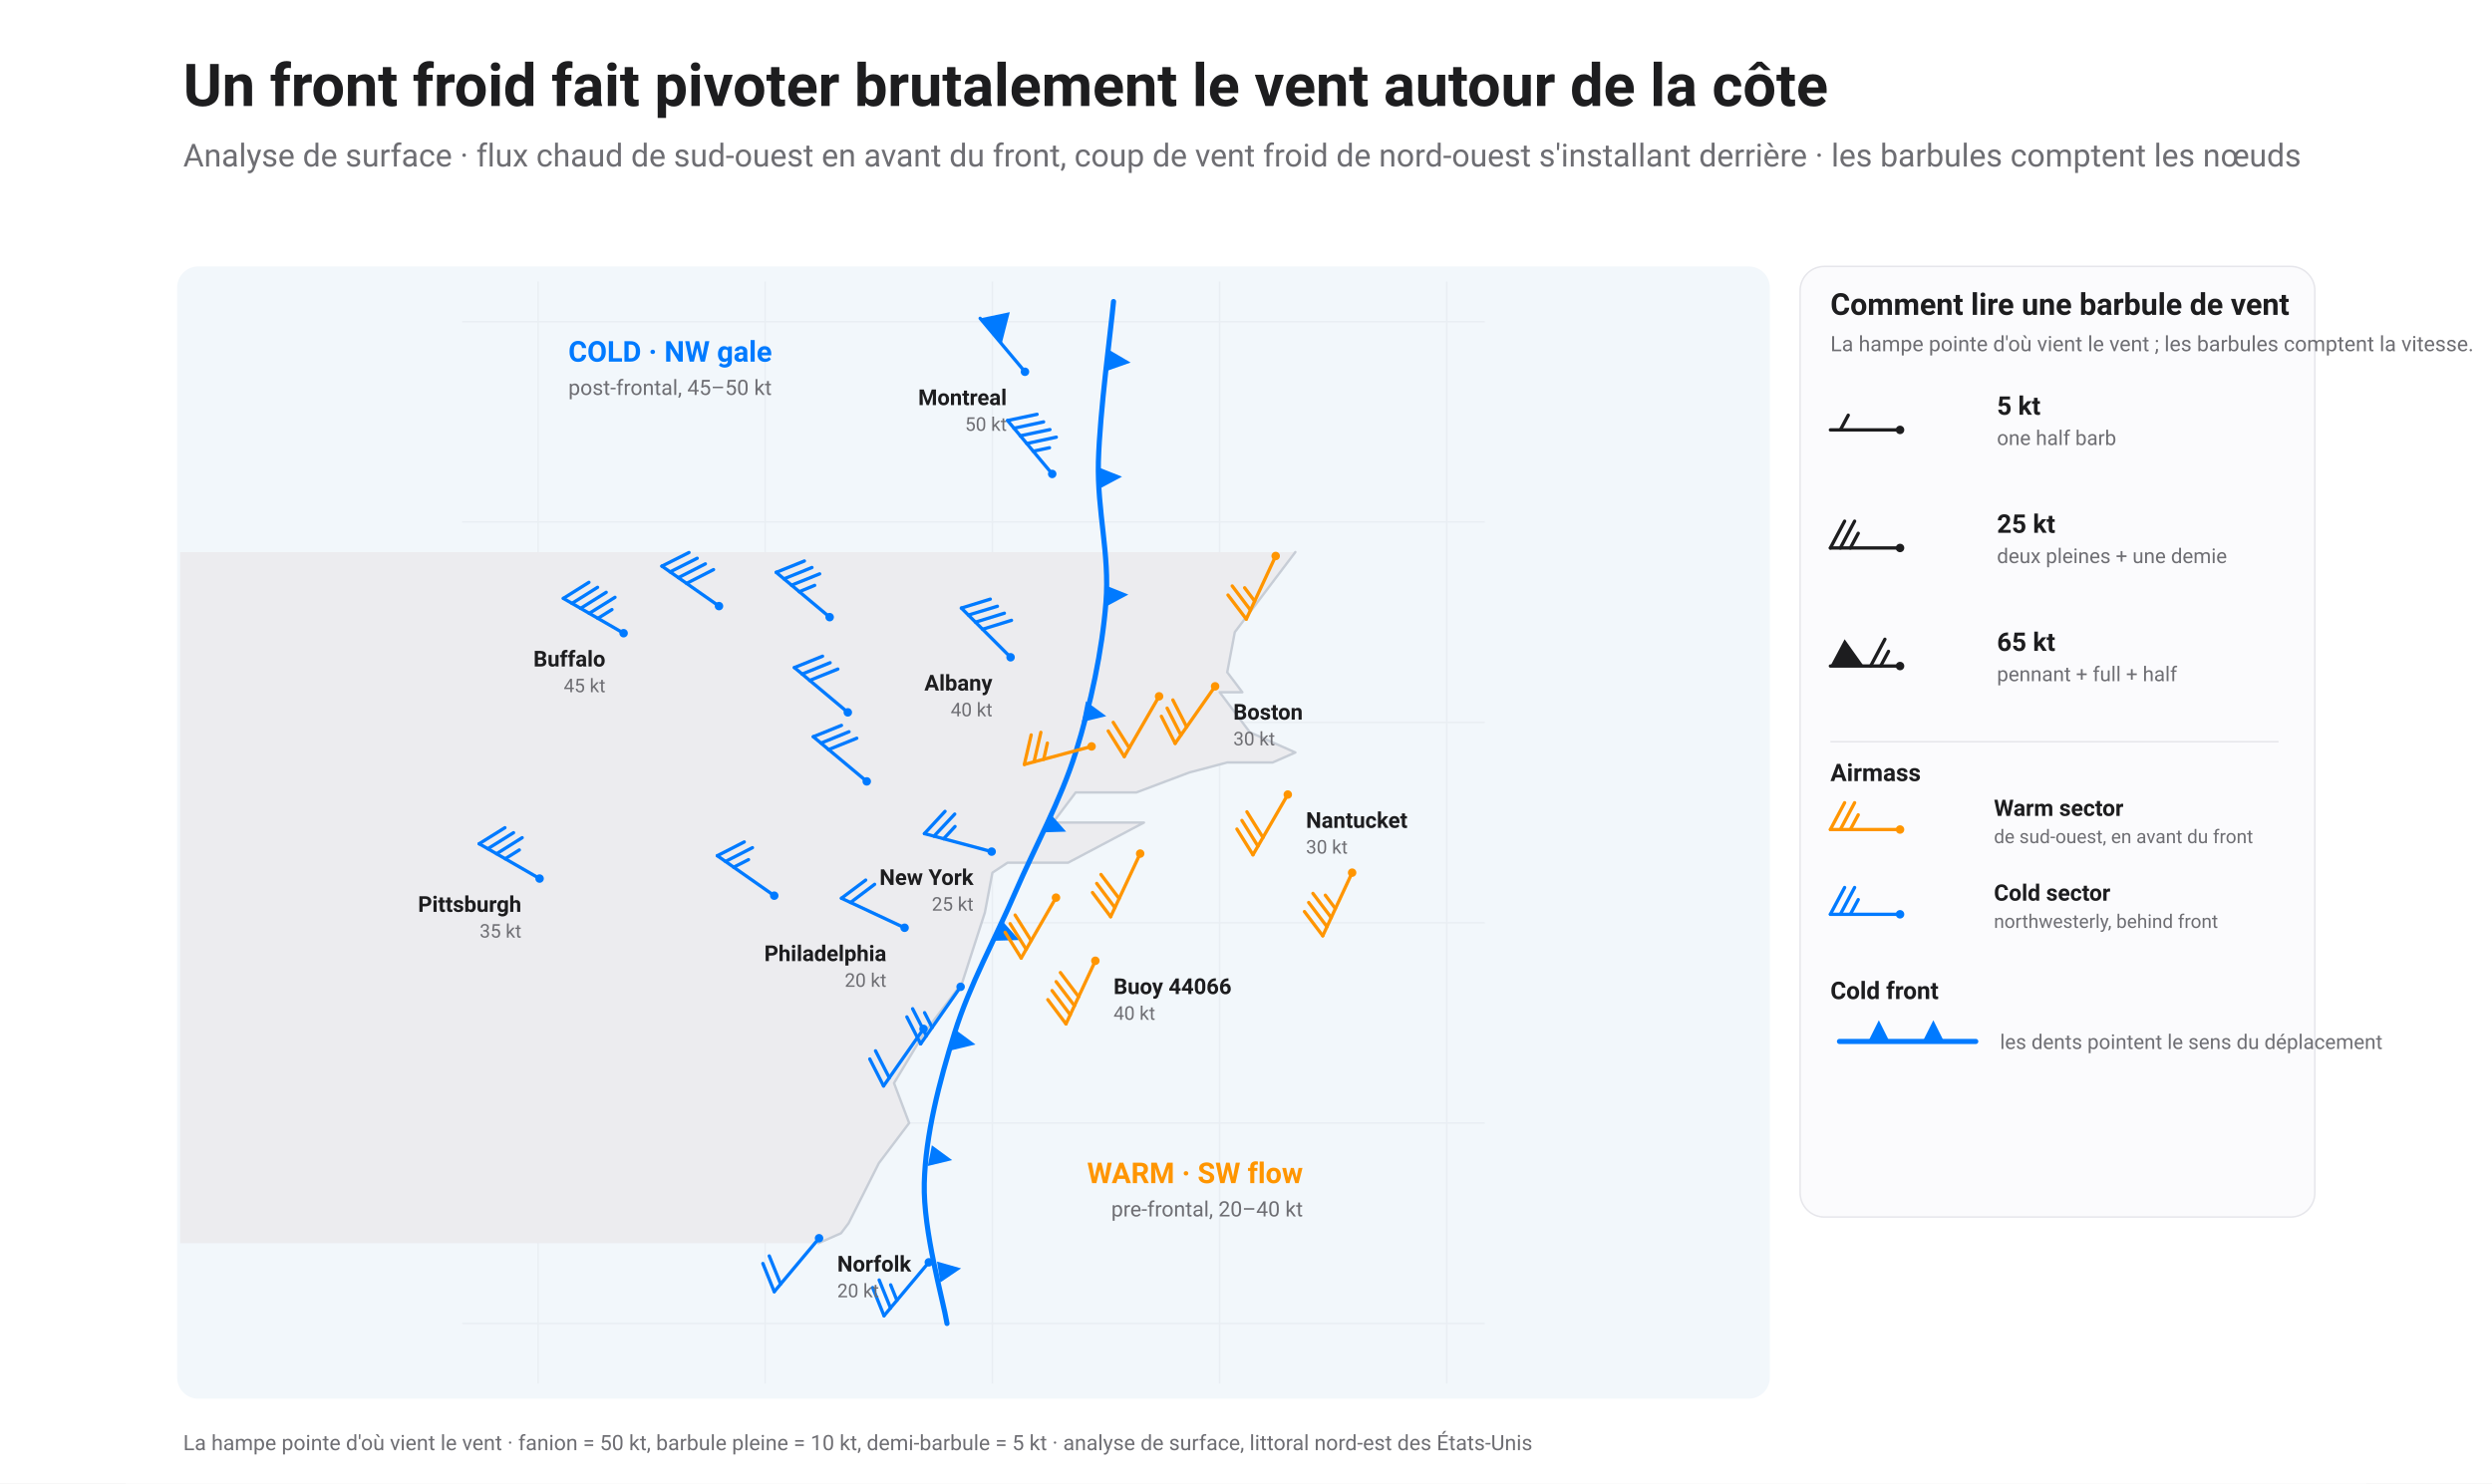
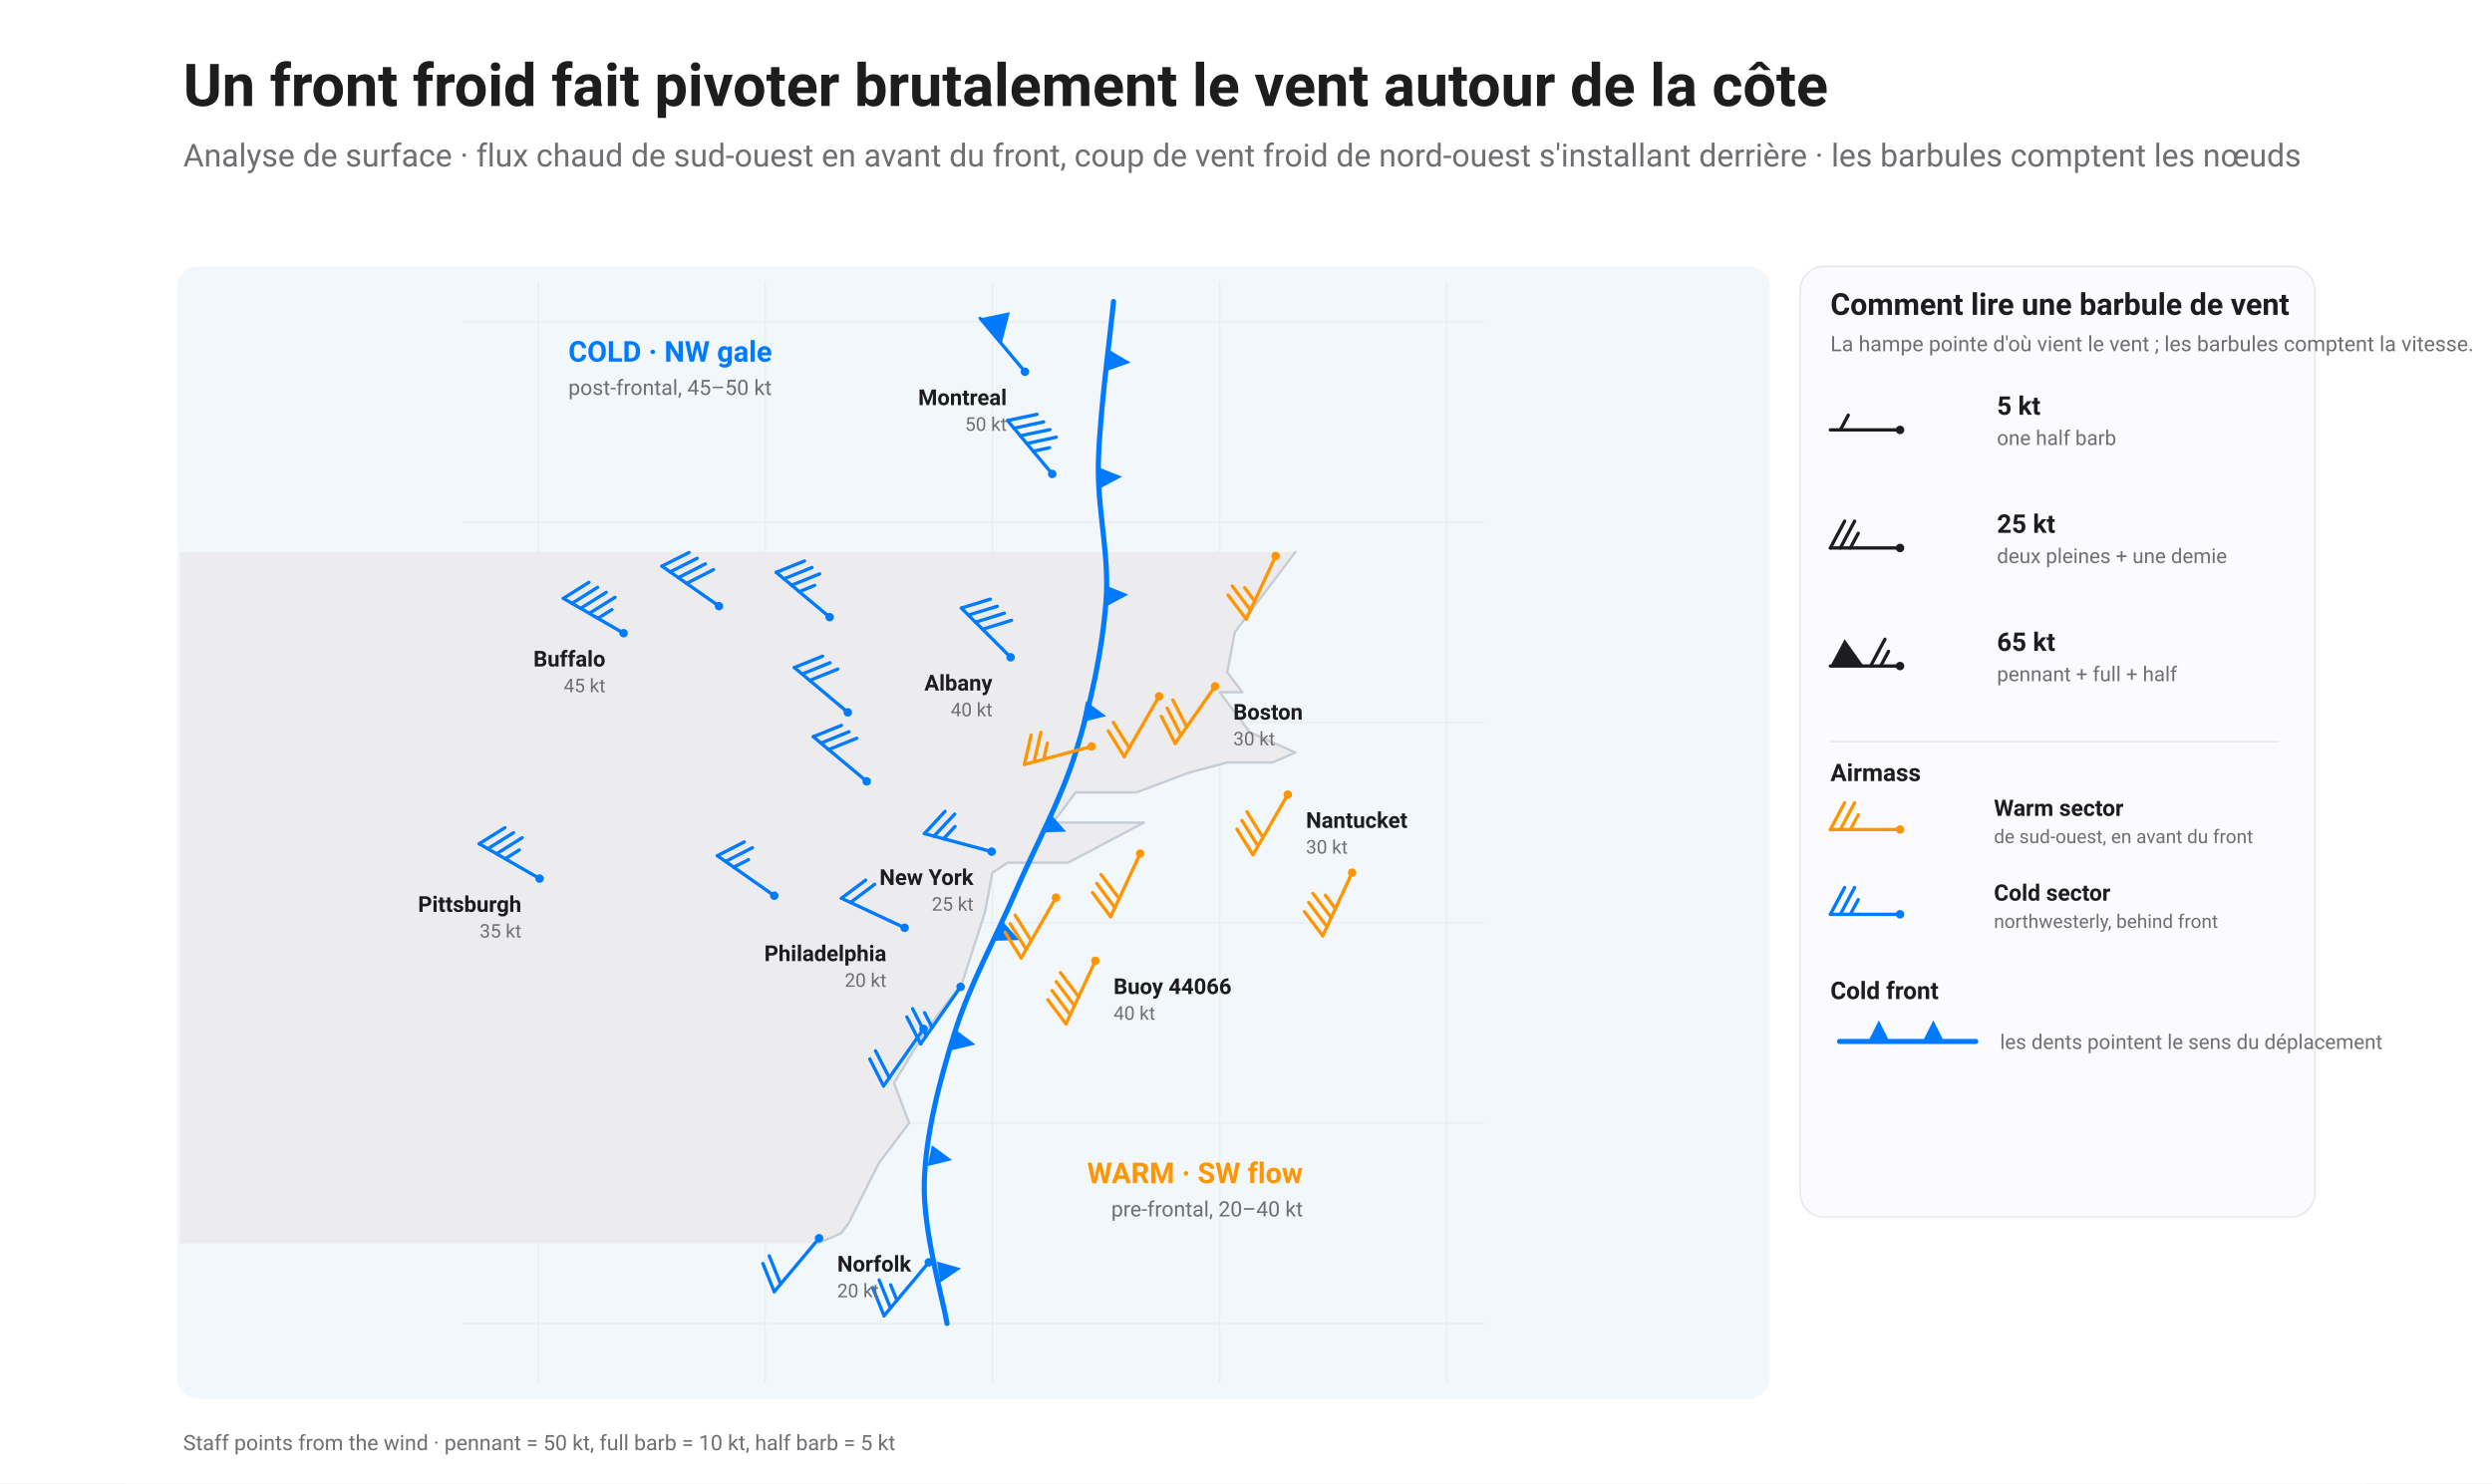
<svg xmlns="http://www.w3.org/2000/svg" width="1646" height="980" viewBox="0 0 1646 980" font-family="Roboto, system-ui, sans-serif" role="img" aria-labelledby="wb-title wb-desc">
  <rect width="1646" height="980" fill="#FFFFFF" />
  <g transform="translate(83,0)">
    <style>.stn { transition: transform.16s ease; transform-box: fill-box; transform-origin: center; }
.stn:hover,.stn:focus { transform: scale(1.16); }
.stn:focus { outline: none; }
@media (prefers-reduced-motion: reduce) {.stn { transition: none; } }</style>
    <rect width="1480" height="980" fill="#FFFFFF" />
    <text x="38.0" y="70" font-size="39" font-weight="700" fill="#1D1D1F">Un front froid fait pivoter brutalement le vent autour de la côte</text>
    <text x="38.0" y="110" font-size="21" fill="#6E6E73">Analyse de surface · flux chaud de sud-ouest en avant du front, coup de vent froid de nord-ouest s'installant derrière · les barbules comptent les nœuds</text>
    <rect x="34.0" y="176.0" width="1052.0" height="748.0" rx="14" fill="#F2F7FB" />
    <g stroke="#E9EEF3" stroke-width="1" fill="none">
      <path d="M222.3,874.3 L897.7,874.3" />
      <path d="M222.3,741.9 L897.7,741.9" />
      <path d="M222.3,609.6 L897.7,609.6" />
      <path d="M222.3,477.2 L897.7,477.2" />
      <path d="M222.3,344.8 L897.7,344.8" />
      <path d="M222.3,212.5 L897.7,212.5" />
      <path d="M272.4,914.0 L272.4,186.0" />
      <path d="M422.4,914.0 L422.4,186.0" />
      <path d="M572.5,914.0 L572.5,186.0" />
      <path d="M722.6,914.0 L722.6,186.0" />
      <path d="M872.6,914.0 L872.6,186.0" />
    </g>
    <path d="M772.6,364.7 L742.6,404.4 L732.6,417.6 L727.6,444.1 L737.6,457.3 L722.6,457.3 L742.6,483.8 L772.6,497.1 L757.6,503.7 L727.6,503.7 L702.6,510.3 L667.6,523.5 L627.5,523.5 L612.5,543.4 L672.6,543.4 L622.5,569.9 L582.5,569.9 L572.5,576.5 L567.5,602.9 L552.5,649.3 L527.5,682.4 L507.5,715.5 L517.5,741.9 L497.5,768.4 L477.5,808.1 L472.5,814.7 L457.5,821.3 L36.0,821.3 L36.0,364.7 Z" fill="#ECECEF" stroke="none" clip-path="inset(0)" />
    <path d="M772.6,364.7 L742.6,404.4 L732.6,417.6 L727.6,444.1 L737.6,457.3 L722.6,457.3 L742.6,483.8 L772.6,497.1 L757.6,503.7 L727.6,503.7 L702.6,510.3 L667.6,523.5 L627.5,523.5 L612.5,543.4 L672.6,543.4 L622.5,569.9 L582.5,569.9 L572.5,576.5 L567.5,602.9 L552.5,649.3 L527.5,682.4 L507.5,715.5 L517.5,741.9 L497.5,768.4 L477.5,808.1 L472.5,814.7 L457.5,821.3" fill="none" stroke="#C7CDD6" stroke-width="1.6" stroke-linejoin="round" stroke-linecap="round" />
    <path d="M652.5,199.2 C650.9,216.9 643.4,272.0 642.5,305.1 C641.7,338.2 650.0,365.8 647.5,397.8 C645.0,429.8 637.5,465.1 627.5,497.1 C617.5,529.0 600.9,558.8 587.5,589.7 C574.2,620.6 557.5,650.4 547.5,682.4 C537.5,714.4 528.3,749.6 527.5,781.6 C526.7,813.6 540.0,858.8 542.5,874.3" fill="none" stroke="#007AFF" stroke-width="3.4" stroke-linejoin="round" stroke-linecap="round" />
    <path d="M649.5,231.1 L663.8,239.5 L648.2,245.0 Z" fill="#007AFF" />
    <path d="M642.7,308.8 L658.1,314.9 L643.5,322.7 Z" fill="#007AFF" />
    <path d="M646.9,386.6 L662.3,392.8 L647.7,400.6 Z" fill="#007AFF" />
    <path d="M634.3,463.3 L647.7,473.1 L631.6,477.0 Z" fill="#007AFF" />
    <path d="M610.3,537.1 L621.2,549.4 L604.7,549.9 Z" fill="#007AFF" />
    <path d="M579.3,608.7 L590.3,621.0 L573.8,621.5 Z" fill="#007AFF" />
    <path d="M547.9,680.1 L561.3,690.0 L545.2,693.9 Z" fill="#007AFF" />
    <path d="M532.5,756.6 L545.9,766.4 L529.8,770.3 Z" fill="#007AFF" />
    <path d="M535.9,833.4 L551.8,837.9 L538.1,847.2 Z" fill="#007AFF" />
    <g role="list">
      <g class="stn" tabindex="0" role="listitem">
        <line x1="328.9" y1="418.3" x2="289.1" y2="395.3" stroke="#007AFF" stroke-width="2.2" stroke-linecap="round" />
        <line x1="289.1" y1="395.3" x2="306.0" y2="384.7" stroke="#007AFF" stroke-width="2.2" stroke-linecap="round" />
        <line x1="294.8" y1="398.6" x2="311.7" y2="388.0" stroke="#007AFF" stroke-width="2.2" stroke-linecap="round" />
        <line x1="300.5" y1="401.9" x2="317.4" y2="391.3" stroke="#007AFF" stroke-width="2.2" stroke-linecap="round" />
        <line x1="306.2" y1="405.2" x2="323.2" y2="394.6" stroke="#007AFF" stroke-width="2.2" stroke-linecap="round" />
        <line x1="311.9" y1="408.5" x2="321.2" y2="402.7" stroke="#007AFF" stroke-width="2.2" stroke-linecap="round" />
        <circle cx="328.9" cy="418.3" r="2.8" fill="#007AFF" />
      </g>
      <g class="stn" tabindex="0" role="listitem">
        <line x1="391.9" y1="400.4" x2="354.2" y2="374.0" stroke="#007AFF" stroke-width="2.2" stroke-linecap="round" />
        <line x1="354.2" y1="374.0" x2="372.1" y2="365.0" stroke="#007AFF" stroke-width="2.2" stroke-linecap="round" />
        <line x1="359.6" y1="377.8" x2="377.5" y2="368.8" stroke="#007AFF" stroke-width="2.2" stroke-linecap="round" />
        <line x1="365.1" y1="381.6" x2="382.9" y2="372.5" stroke="#007AFF" stroke-width="2.2" stroke-linecap="round" />
        <line x1="370.5" y1="385.4" x2="388.3" y2="376.3" stroke="#007AFF" stroke-width="2.2" stroke-linecap="round" />
        <circle cx="391.9" cy="400.4" r="2.8" fill="#007AFF" />
      </g>
      <g class="stn" tabindex="0" role="listitem">
        <line x1="465.0" y1="407.7" x2="429.7" y2="378.1" stroke="#007AFF" stroke-width="2.2" stroke-linecap="round" />
        <line x1="429.7" y1="378.1" x2="448.3" y2="370.6" stroke="#007AFF" stroke-width="2.2" stroke-linecap="round" />
        <line x1="434.8" y1="382.4" x2="453.3" y2="374.9" stroke="#007AFF" stroke-width="2.2" stroke-linecap="round" />
        <line x1="439.8" y1="386.6" x2="458.4" y2="379.1" stroke="#007AFF" stroke-width="2.2" stroke-linecap="round" />
        <line x1="444.9" y1="390.9" x2="455.1" y2="386.7" stroke="#007AFF" stroke-width="2.2" stroke-linecap="round" />
        <circle cx="465.0" cy="407.7" r="2.8" fill="#007AFF" />
      </g>
      <g class="stn" tabindex="0" role="listitem">
        <line x1="584.5" y1="434.2" x2="552.0" y2="401.7" stroke="#007AFF" stroke-width="2.2" stroke-linecap="round" />
        <line x1="552.0" y1="401.7" x2="571.1" y2="395.8" stroke="#007AFF" stroke-width="2.2" stroke-linecap="round" />
        <line x1="556.7" y1="406.3" x2="575.8" y2="400.5" stroke="#007AFF" stroke-width="2.2" stroke-linecap="round" />
        <line x1="561.3" y1="411.0" x2="580.4" y2="405.1" stroke="#007AFF" stroke-width="2.2" stroke-linecap="round" />
        <line x1="566.0" y1="415.7" x2="585.1" y2="409.8" stroke="#007AFF" stroke-width="2.2" stroke-linecap="round" />
        <circle cx="584.5" cy="434.2" r="2.8" fill="#007AFF" />
      </g>
      <g class="stn" tabindex="0" role="listitem">
        <line x1="489.5" y1="516.2" x2="454.2" y2="486.7" stroke="#007AFF" stroke-width="2.2" stroke-linecap="round" />
        <line x1="454.2" y1="486.7" x2="472.8" y2="479.2" stroke="#007AFF" stroke-width="2.2" stroke-linecap="round" />
        <line x1="459.3" y1="490.9" x2="477.8" y2="483.4" stroke="#007AFF" stroke-width="2.2" stroke-linecap="round" />
        <line x1="464.3" y1="495.2" x2="482.9" y2="487.7" stroke="#007AFF" stroke-width="2.2" stroke-linecap="round" />
        <circle cx="489.5" cy="516.2" r="2.8" fill="#007AFF" />
      </g>
      <g class="stn" tabindex="0" role="listitem">
        <line x1="273.4" y1="580.4" x2="233.5" y2="557.4" stroke="#007AFF" stroke-width="2.2" stroke-linecap="round" />
        <line x1="233.5" y1="557.4" x2="250.5" y2="546.8" stroke="#007AFF" stroke-width="2.2" stroke-linecap="round" />
        <line x1="239.2" y1="560.7" x2="256.2" y2="550.1" stroke="#007AFF" stroke-width="2.2" stroke-linecap="round" />
        <line x1="245.0" y1="564.0" x2="261.9" y2="553.4" stroke="#007AFF" stroke-width="2.2" stroke-linecap="round" />
        <line x1="250.7" y1="567.3" x2="260.0" y2="561.5" stroke="#007AFF" stroke-width="2.2" stroke-linecap="round" />
        <circle cx="273.4" cy="580.4" r="2.8" fill="#007AFF" />
      </g>
      <g class="stn" tabindex="0" role="listitem">
        <line x1="477.0" y1="470.6" x2="441.7" y2="441.0" stroke="#007AFF" stroke-width="2.2" stroke-linecap="round" />
        <line x1="441.7" y1="441.0" x2="460.3" y2="433.5" stroke="#007AFF" stroke-width="2.2" stroke-linecap="round" />
        <line x1="446.8" y1="445.3" x2="465.3" y2="437.8" stroke="#007AFF" stroke-width="2.2" stroke-linecap="round" />
        <line x1="451.8" y1="449.5" x2="470.4" y2="442.0" stroke="#007AFF" stroke-width="2.2" stroke-linecap="round" />
        <circle cx="477.0" cy="470.6" r="2.8" fill="#007AFF" />
      </g>
      <g class="stn" tabindex="0" role="listitem">
        <line x1="428.4" y1="591.7" x2="390.8" y2="565.3" stroke="#007AFF" stroke-width="2.2" stroke-linecap="round" />
        <line x1="390.8" y1="565.3" x2="408.6" y2="556.2" stroke="#007AFF" stroke-width="2.2" stroke-linecap="round" />
        <line x1="396.2" y1="569.1" x2="414.0" y2="560.0" stroke="#007AFF" stroke-width="2.2" stroke-linecap="round" />
        <line x1="401.6" y1="572.9" x2="411.4" y2="567.9" stroke="#007AFF" stroke-width="2.2" stroke-linecap="round" />
        <circle cx="428.4" cy="591.7" r="2.8" fill="#007AFF" />
      </g>
      <g class="stn" tabindex="0" role="listitem">
        <line x1="594.0" y1="245.6" x2="564.4" y2="210.3" stroke="#007AFF" stroke-width="2.2" stroke-linecap="round" />
        <path d="M564.4,210.3 L584.0,206.2 L578.6,227.2 Z" fill="#007AFF" />
        <circle cx="594.0" cy="245.6" r="2.8" fill="#007AFF" />
      </g>
      <g class="stn" tabindex="0" role="listitem">
        <line x1="612.0" y1="313.1" x2="582.5" y2="277.8" stroke="#007AFF" stroke-width="2.2" stroke-linecap="round" />
        <line x1="582.5" y1="277.8" x2="602.0" y2="273.7" stroke="#007AFF" stroke-width="2.2" stroke-linecap="round" />
        <line x1="586.7" y1="282.9" x2="606.3" y2="278.7" stroke="#007AFF" stroke-width="2.2" stroke-linecap="round" />
        <line x1="590.9" y1="287.9" x2="610.5" y2="283.8" stroke="#007AFF" stroke-width="2.2" stroke-linecap="round" />
        <line x1="595.2" y1="293.0" x2="614.7" y2="288.8" stroke="#007AFF" stroke-width="2.2" stroke-linecap="round" />
        <line x1="599.4" y1="298.1" x2="610.2" y2="295.8" stroke="#007AFF" stroke-width="2.2" stroke-linecap="round" />
        <circle cx="612.0" cy="313.1" r="2.8" fill="#007AFF" />
      </g>
      <g class="stn" tabindex="0" role="listitem">
        <line x1="638.0" y1="493.1" x2="593.6" y2="505.0" stroke="#FF9500" stroke-width="2.2" stroke-linecap="round" />
        <line x1="593.6" y1="505.0" x2="598.1" y2="485.5" stroke="#FF9500" stroke-width="2.2" stroke-linecap="round" />
        <line x1="600.0" y1="503.3" x2="604.5" y2="483.8" stroke="#FF9500" stroke-width="2.2" stroke-linecap="round" />
        <line x1="606.4" y1="501.6" x2="608.8" y2="490.9" stroke="#FF9500" stroke-width="2.2" stroke-linecap="round" />
        <circle cx="638.0" cy="493.1" r="2.8" fill="#FF9500" />
      </g>
      <g class="stn" tabindex="0" role="listitem">
        <line x1="572.0" y1="562.6" x2="527.6" y2="550.7" stroke="#007AFF" stroke-width="2.2" stroke-linecap="round" />
        <line x1="527.6" y1="550.7" x2="541.2" y2="536.0" stroke="#007AFF" stroke-width="2.2" stroke-linecap="round" />
        <line x1="533.9" y1="552.4" x2="547.6" y2="537.8" stroke="#007AFF" stroke-width="2.2" stroke-linecap="round" />
        <line x1="540.3" y1="554.1" x2="547.8" y2="546.0" stroke="#007AFF" stroke-width="2.2" stroke-linecap="round" />
        <circle cx="572.0" cy="562.6" r="2.8" fill="#007AFF" />
      </g>
      <g class="stn" tabindex="0" role="listitem">
        <line x1="514.5" y1="612.9" x2="472.8" y2="593.4" stroke="#007AFF" stroke-width="2.2" stroke-linecap="round" />
        <line x1="472.8" y1="593.4" x2="488.8" y2="581.4" stroke="#007AFF" stroke-width="2.2" stroke-linecap="round" />
        <line x1="478.8" y1="596.2" x2="494.7" y2="584.2" stroke="#007AFF" stroke-width="2.2" stroke-linecap="round" />
        <circle cx="514.5" cy="612.9" r="2.8" fill="#007AFF" />
      </g>
      <g class="stn" tabindex="0" role="listitem">
        <line x1="719.6" y1="453.4" x2="693.2" y2="491.1" stroke="#FF9500" stroke-width="2.2" stroke-linecap="round" />
        <line x1="693.2" y1="491.1" x2="684.1" y2="473.2" stroke="#FF9500" stroke-width="2.2" stroke-linecap="round" />
        <line x1="697.0" y1="485.6" x2="687.9" y2="467.8" stroke="#FF9500" stroke-width="2.2" stroke-linecap="round" />
        <line x1="700.8" y1="480.2" x2="691.7" y2="462.4" stroke="#FF9500" stroke-width="2.2" stroke-linecap="round" />
        <circle cx="719.6" cy="453.4" r="2.8" fill="#FF9500" />
      </g>
      <g class="stn" tabindex="0" role="listitem">
        <line x1="682.6" y1="460.0" x2="659.6" y2="499.8" stroke="#FF9500" stroke-width="2.2" stroke-linecap="round" />
        <line x1="659.6" y1="499.8" x2="649.0" y2="482.9" stroke="#FF9500" stroke-width="2.2" stroke-linecap="round" />
        <line x1="662.9" y1="494.1" x2="652.3" y2="477.2" stroke="#FF9500" stroke-width="2.2" stroke-linecap="round" />
        <circle cx="682.6" cy="460.0" r="2.8" fill="#FF9500" />
      </g>
      <g class="stn" tabindex="0" role="listitem">
        <line x1="759.6" y1="367.3" x2="740.2" y2="409.0" stroke="#FF9500" stroke-width="2.2" stroke-linecap="round" />
        <line x1="740.2" y1="409.0" x2="728.1" y2="393.1" stroke="#FF9500" stroke-width="2.2" stroke-linecap="round" />
        <line x1="742.9" y1="403.0" x2="730.9" y2="387.1" stroke="#FF9500" stroke-width="2.2" stroke-linecap="round" />
        <line x1="745.7" y1="397.1" x2="739.1" y2="388.3" stroke="#FF9500" stroke-width="2.2" stroke-linecap="round" />
        <circle cx="759.6" cy="367.3" r="2.8" fill="#FF9500" />
      </g>
      <g class="stn" tabindex="0" role="listitem">
        <line x1="767.6" y1="524.9" x2="744.6" y2="564.7" stroke="#FF9500" stroke-width="2.2" stroke-linecap="round" />
        <line x1="744.6" y1="564.7" x2="734.0" y2="547.7" stroke="#FF9500" stroke-width="2.2" stroke-linecap="round" />
        <line x1="747.9" y1="559.0" x2="737.3" y2="542.0" stroke="#FF9500" stroke-width="2.2" stroke-linecap="round" />
        <line x1="751.2" y1="553.3" x2="740.6" y2="536.3" stroke="#FF9500" stroke-width="2.2" stroke-linecap="round" />
        <circle cx="767.6" cy="524.9" r="2.8" fill="#FF9500" />
      </g>
      <g class="stn" tabindex="0" role="listitem">
        <line x1="551.5" y1="651.9" x2="525.1" y2="689.6" stroke="#007AFF" stroke-width="2.2" stroke-linecap="round" />
        <line x1="525.1" y1="689.6" x2="516.0" y2="671.8" stroke="#007AFF" stroke-width="2.2" stroke-linecap="round" />
        <line x1="528.9" y1="684.2" x2="519.8" y2="666.4" stroke="#007AFF" stroke-width="2.2" stroke-linecap="round" />
        <line x1="532.7" y1="678.8" x2="527.7" y2="669.0" stroke="#007AFF" stroke-width="2.2" stroke-linecap="round" />
        <circle cx="551.5" cy="651.9" r="2.8" fill="#007AFF" />
      </g>
      <g class="stn" tabindex="0" role="listitem">
        <line x1="458.0" y1="818.0" x2="428.4" y2="853.3" stroke="#007AFF" stroke-width="2.2" stroke-linecap="round" />
        <line x1="428.4" y1="853.3" x2="420.9" y2="834.7" stroke="#007AFF" stroke-width="2.2" stroke-linecap="round" />
        <line x1="432.6" y1="848.2" x2="425.1" y2="829.7" stroke="#007AFF" stroke-width="2.2" stroke-linecap="round" />
        <circle cx="458.0" cy="818.0" r="2.8" fill="#007AFF" />
      </g>
      <g class="stn" tabindex="0" role="listitem">
        <line x1="527.0" y1="679.7" x2="500.6" y2="717.4" stroke="#007AFF" stroke-width="2.2" stroke-linecap="round" />
        <line x1="500.6" y1="717.4" x2="491.5" y2="699.6" stroke="#007AFF" stroke-width="2.2" stroke-linecap="round" />
        <line x1="504.4" y1="712.0" x2="495.3" y2="694.2" stroke="#007AFF" stroke-width="2.2" stroke-linecap="round" />
        <circle cx="527.0" cy="679.7" r="2.8" fill="#007AFF" />
      </g>
      <g class="stn" tabindex="0" role="listitem">
        <line x1="810.1" y1="576.5" x2="790.7" y2="618.2" stroke="#FF9500" stroke-width="2.2" stroke-linecap="round" />
        <line x1="790.7" y1="618.2" x2="778.6" y2="602.2" stroke="#FF9500" stroke-width="2.2" stroke-linecap="round" />
        <line x1="793.5" y1="612.2" x2="781.4" y2="596.2" stroke="#FF9500" stroke-width="2.2" stroke-linecap="round" />
        <line x1="796.3" y1="606.2" x2="784.2" y2="590.2" stroke="#FF9500" stroke-width="2.2" stroke-linecap="round" />
        <line x1="799.0" y1="600.2" x2="792.4" y2="591.4" stroke="#FF9500" stroke-width="2.2" stroke-linecap="round" />
        <circle cx="810.1" cy="576.5" r="2.8" fill="#FF9500" />
      </g>
      <g class="stn" tabindex="0" role="listitem">
        <line x1="614.5" y1="593.0" x2="591.5" y2="632.9" stroke="#FF9500" stroke-width="2.2" stroke-linecap="round" />
        <line x1="591.5" y1="632.9" x2="580.9" y2="615.9" stroke="#FF9500" stroke-width="2.2" stroke-linecap="round" />
        <line x1="594.8" y1="627.1" x2="584.2" y2="610.2" stroke="#FF9500" stroke-width="2.2" stroke-linecap="round" />
        <line x1="598.1" y1="621.4" x2="587.5" y2="604.5" stroke="#FF9500" stroke-width="2.2" stroke-linecap="round" />
        <circle cx="614.5" cy="593.0" r="2.8" fill="#FF9500" />
      </g>
      <g class="stn" tabindex="0" role="listitem">
        <line x1="670.1" y1="563.9" x2="650.6" y2="605.6" stroke="#FF9500" stroke-width="2.2" stroke-linecap="round" />
        <line x1="650.6" y1="605.6" x2="638.6" y2="589.6" stroke="#FF9500" stroke-width="2.2" stroke-linecap="round" />
        <line x1="653.4" y1="599.6" x2="641.4" y2="583.6" stroke="#FF9500" stroke-width="2.2" stroke-linecap="round" />
        <line x1="656.2" y1="593.6" x2="644.2" y2="577.7" stroke="#FF9500" stroke-width="2.2" stroke-linecap="round" />
        <circle cx="670.1" cy="563.9" r="2.8" fill="#FF9500" />
      </g>
      <g class="stn" tabindex="0" role="listitem">
        <line x1="640.5" y1="634.7" x2="621.1" y2="676.4" stroke="#FF9500" stroke-width="2.2" stroke-linecap="round" />
        <line x1="621.1" y1="676.4" x2="609.1" y2="660.4" stroke="#FF9500" stroke-width="2.2" stroke-linecap="round" />
        <line x1="623.9" y1="670.4" x2="611.9" y2="654.4" stroke="#FF9500" stroke-width="2.2" stroke-linecap="round" />
        <line x1="626.7" y1="664.4" x2="614.6" y2="648.5" stroke="#FF9500" stroke-width="2.2" stroke-linecap="round" />
        <line x1="629.5" y1="658.5" x2="617.4" y2="642.5" stroke="#FF9500" stroke-width="2.2" stroke-linecap="round" />
        <circle cx="640.5" cy="634.7" r="2.8" fill="#FF9500" />
      </g>
      <g class="stn" tabindex="0" role="listitem">
        <line x1="530.5" y1="833.9" x2="500.9" y2="869.2" stroke="#007AFF" stroke-width="2.2" stroke-linecap="round" />
        <line x1="500.9" y1="869.2" x2="493.4" y2="850.6" stroke="#007AFF" stroke-width="2.2" stroke-linecap="round" />
        <line x1="505.2" y1="864.1" x2="497.7" y2="845.6" stroke="#007AFF" stroke-width="2.2" stroke-linecap="round" />
        <line x1="509.4" y1="859.0" x2="505.3" y2="848.8" stroke="#007AFF" stroke-width="2.2" stroke-linecap="round" />
        <circle cx="530.5" cy="833.9" r="2.8" fill="#007AFF" />
      </g>
    </g>
    <g>
      <text x="316.9" y="440.3" font-size="14.5" font-weight="600" fill="#1D1D1F" text-anchor="end">Buffalo</text>
      <text x="316.9" y="457.3" font-size="12.5" fill="#6E6E73" text-anchor="end">45 kt</text>
      <text x="572.5" y="456.2" font-size="14.5" font-weight="600" fill="#1D1D1F" text-anchor="end">Albany</text>
      <text x="572.5" y="473.2" font-size="12.5" fill="#6E6E73" text-anchor="end">40 kt</text>
      <text x="261.4" y="602.4" font-size="14.5" font-weight="600" fill="#1D1D1F" text-anchor="end">Pittsburgh</text>
      <text x="261.4" y="619.4" font-size="12.5" fill="#6E6E73" text-anchor="end">35 kt</text>
      <text x="582.0" y="267.6" font-size="14.5" font-weight="600" fill="#1D1D1F" text-anchor="end">Montreal</text>
      <text x="582.0" y="284.6" font-size="12.5" fill="#6E6E73" text-anchor="end">50 kt</text>
      <text x="560.0" y="584.6" font-size="14.5" font-weight="600" fill="#1D1D1F" text-anchor="end">New York</text>
      <text x="560.0" y="601.6" font-size="12.5" fill="#6E6E73" text-anchor="end">25 kt</text>
      <text x="502.5" y="634.9" font-size="14.5" font-weight="600" fill="#1D1D1F" text-anchor="end">Philadelphia</text>
      <text x="502.5" y="651.9" font-size="12.5" fill="#6E6E73" text-anchor="end">20 kt</text>
      <text x="731.6" y="475.4" font-size="14.5" font-weight="600" fill="#1D1D1F" text-anchor="start">Boston</text>
      <text x="731.6" y="492.4" font-size="12.5" fill="#6E6E73" text-anchor="start">30 kt</text>
      <text x="779.6" y="546.9" font-size="14.5" font-weight="600" fill="#1D1D1F" text-anchor="start">Nantucket</text>
      <text x="779.6" y="563.9" font-size="12.5" fill="#6E6E73" text-anchor="start">30 kt</text>
      <text x="470.0" y="840.0" font-size="14.5" font-weight="600" fill="#1D1D1F" text-anchor="start">Norfolk</text>
      <text x="470.0" y="857.0" font-size="12.5" fill="#6E6E73" text-anchor="start">20 kt</text>
      <text x="652.5" y="656.7" font-size="14.5" font-weight="600" fill="#1D1D1F" text-anchor="start">Buoy 44066</text>
      <text x="652.5" y="673.7" font-size="12.5" fill="#6E6E73" text-anchor="start">40 kt</text>
    </g>
    <text x="292.4" y="238.9" font-size="19" font-weight="700" fill="#007AFF">COLD · NW gale</text>
    <text x="292.4" y="260.9" font-size="14" fill="#6E6E73">post-frontal, 45–50 kt</text>
    <text x="777.6" y="781.6" font-size="19" font-weight="700" fill="#FF9500" text-anchor="end">WARM · SW flow</text>
    <text x="777.6" y="803.6" font-size="14" fill="#6E6E73" text-anchor="end">pre-frontal, 20–40 kt</text>
    <rect x="1106.0" y="176.0" width="340.0" height="628" rx="16" fill="#FBFBFD" stroke="#E6E6EB" stroke-width="1" />
    <text x="1126.0" y="208.0" font-size="20" font-weight="700" fill="#1D1D1F">Comment lire une barbule de vent</text>
    <text x="1126.0" y="232.0" font-size="14" fill="#6E6E73">La hampe pointe d'où vient le vent ; les barbules comptent la vitesse.</text>
    <line x1="1172.0" y1="284.0" x2="1126.0" y2="284.0" stroke="#1D1D1F" stroke-width="2.2" stroke-linecap="round" />
    <line x1="1132.6" y1="284.0" x2="1137.8" y2="274.3" stroke="#1D1D1F" stroke-width="2.2" stroke-linecap="round" />
    <circle cx="1172.0" cy="284.0" r="2.8" fill="#1D1D1F" />
    <text x="1236.0" y="274.0" font-size="17" font-weight="700" fill="#1D1D1F">5 kt</text>
    <text x="1236.0" y="294.0" font-size="13.5" fill="#6E6E73">one half barb</text>
    <line x1="1172.0" y1="362.0" x2="1126.0" y2="362.0" stroke="#1D1D1F" stroke-width="2.2" stroke-linecap="round" />
    <line x1="1126.0" y1="362.0" x2="1135.4" y2="344.3" stroke="#1D1D1F" stroke-width="2.2" stroke-linecap="round" />
    <line x1="1132.6" y1="362.0" x2="1142.0" y2="344.3" stroke="#1D1D1F" stroke-width="2.2" stroke-linecap="round" />
    <line x1="1139.2" y1="362.0" x2="1144.4" y2="352.3" stroke="#1D1D1F" stroke-width="2.2" stroke-linecap="round" />
    <circle cx="1172.0" cy="362.0" r="2.8" fill="#1D1D1F" />
    <text x="1236.0" y="352.0" font-size="17" font-weight="700" fill="#1D1D1F">25 kt</text>
    <text x="1236.0" y="372.0" font-size="13.5" fill="#6E6E73">deux pleines + une demie</text>
    <line x1="1172.0" y1="440.0" x2="1126.0" y2="440.0" stroke="#1D1D1F" stroke-width="2.2" stroke-linecap="round" />
    <path d="M1126.0,440.0 L1135.4,422.3 L1148.0,440.0 Z" fill="#1D1D1F" />
    <line x1="1152.6" y1="440.0" x2="1162.0" y2="422.3" stroke="#1D1D1F" stroke-width="2.2" stroke-linecap="round" />
    <line x1="1159.2" y1="440.0" x2="1164.4" y2="430.3" stroke="#1D1D1F" stroke-width="2.2" stroke-linecap="round" />
    <circle cx="1172.0" cy="440.0" r="2.8" fill="#1D1D1F" />
    <text x="1236.0" y="430.0" font-size="17" font-weight="700" fill="#1D1D1F">65 kt</text>
    <text x="1236.0" y="450.0" font-size="13.5" fill="#6E6E73">pennant + full + half</text>
    <line x1="1126.0" y1="490.0" x2="1422.0" y2="490.0" stroke="#E6E6EB" stroke-width="1" />
    <text x="1126.0" y="516.0" font-size="16" font-weight="700" fill="#1D1D1F">Airmass</text>
    <line x1="1172.0" y1="548.0" x2="1126.0" y2="548.0" stroke="#FF9500" stroke-width="2.2" stroke-linecap="round" />
    <line x1="1126.0" y1="548.0" x2="1135.4" y2="530.3" stroke="#FF9500" stroke-width="2.2" stroke-linecap="round" />
    <line x1="1132.6" y1="548.0" x2="1142.0" y2="530.3" stroke="#FF9500" stroke-width="2.2" stroke-linecap="round" />
    <line x1="1139.2" y1="548.0" x2="1144.4" y2="538.3" stroke="#FF9500" stroke-width="2.2" stroke-linecap="round" />
    <circle cx="1172.0" cy="548.0" r="2.8" fill="#FF9500" />
    <text x="1234.0" y="539.0" font-size="15" font-weight="600" fill="#1D1D1F">Warm sector</text>
    <text x="1234.0" y="557.0" font-size="12.5" fill="#6E6E73">de sud-ouest, en avant du front</text>
    <line x1="1172.0" y1="604.0" x2="1126.0" y2="604.0" stroke="#007AFF" stroke-width="2.2" stroke-linecap="round" />
    <line x1="1126.0" y1="604.0" x2="1135.4" y2="586.3" stroke="#007AFF" stroke-width="2.2" stroke-linecap="round" />
    <line x1="1132.6" y1="604.0" x2="1142.0" y2="586.3" stroke="#007AFF" stroke-width="2.2" stroke-linecap="round" />
    <line x1="1139.2" y1="604.0" x2="1144.4" y2="594.3" stroke="#007AFF" stroke-width="2.2" stroke-linecap="round" />
    <circle cx="1172.0" cy="604.0" r="2.8" fill="#007AFF" />
    <text x="1234.0" y="595.0" font-size="15" font-weight="600" fill="#1D1D1F">Cold sector</text>
    <text x="1234.0" y="613.0" font-size="12.5" fill="#6E6E73">northwesterly, behind front</text>
    <text x="1126.0" y="660.0" font-size="16" font-weight="700" fill="#1D1D1F">Cold front</text>
    <line x1="1132.0" y1="688.0" x2="1222.0" y2="688.0" stroke="#007AFF" stroke-width="3.4" stroke-linecap="round" />
    <path d="M1151.0,688.0 L1158.0,674.0 L1165.0,688.0 Z" fill="#007AFF" />
    <path d="M1187.0,688.0 L1194.0,674.0 L1201.0,688.0 Z" fill="#007AFF" />
    <text x="1238.0" y="693.0" font-size="13.5" fill="#6E6E73">les dents pointent le sens du déplacement</text>
-     <text x="38.0" y="958" font-size="14" fill="#6E6E73">La hampe pointe d'où vient le vent · fanion = 50 kt, barbule pleine = 10 kt, demi-barbule = 5 kt · analyse de surface, littoral nord-est des États-Unis</text>
+     <text x="38.0" y="958" font-size="14" fill="#6E6E73">Staff points from the wind · pennant = 50 kt, full barb = 10 kt, half barb = 5 kt</text>
    <g data-fs-internal="" role="button" tabindex="0" aria-label="Toggle fullscreen" transform="translate(1432,14)" style="display:none;cursor:pointer">
      <rect x="0" y="0" width="34" height="34" rx="8" fill="#F2F3F5" />
      <path d="M6 13 V6 h7 M28 13 V6 h-7 M6 21 v7 h7 M28 21 v7 h-7" fill="none" stroke="#1D1D1F" stroke-width="2" stroke-linecap="round" />
    </g>
  </g>
</svg>
